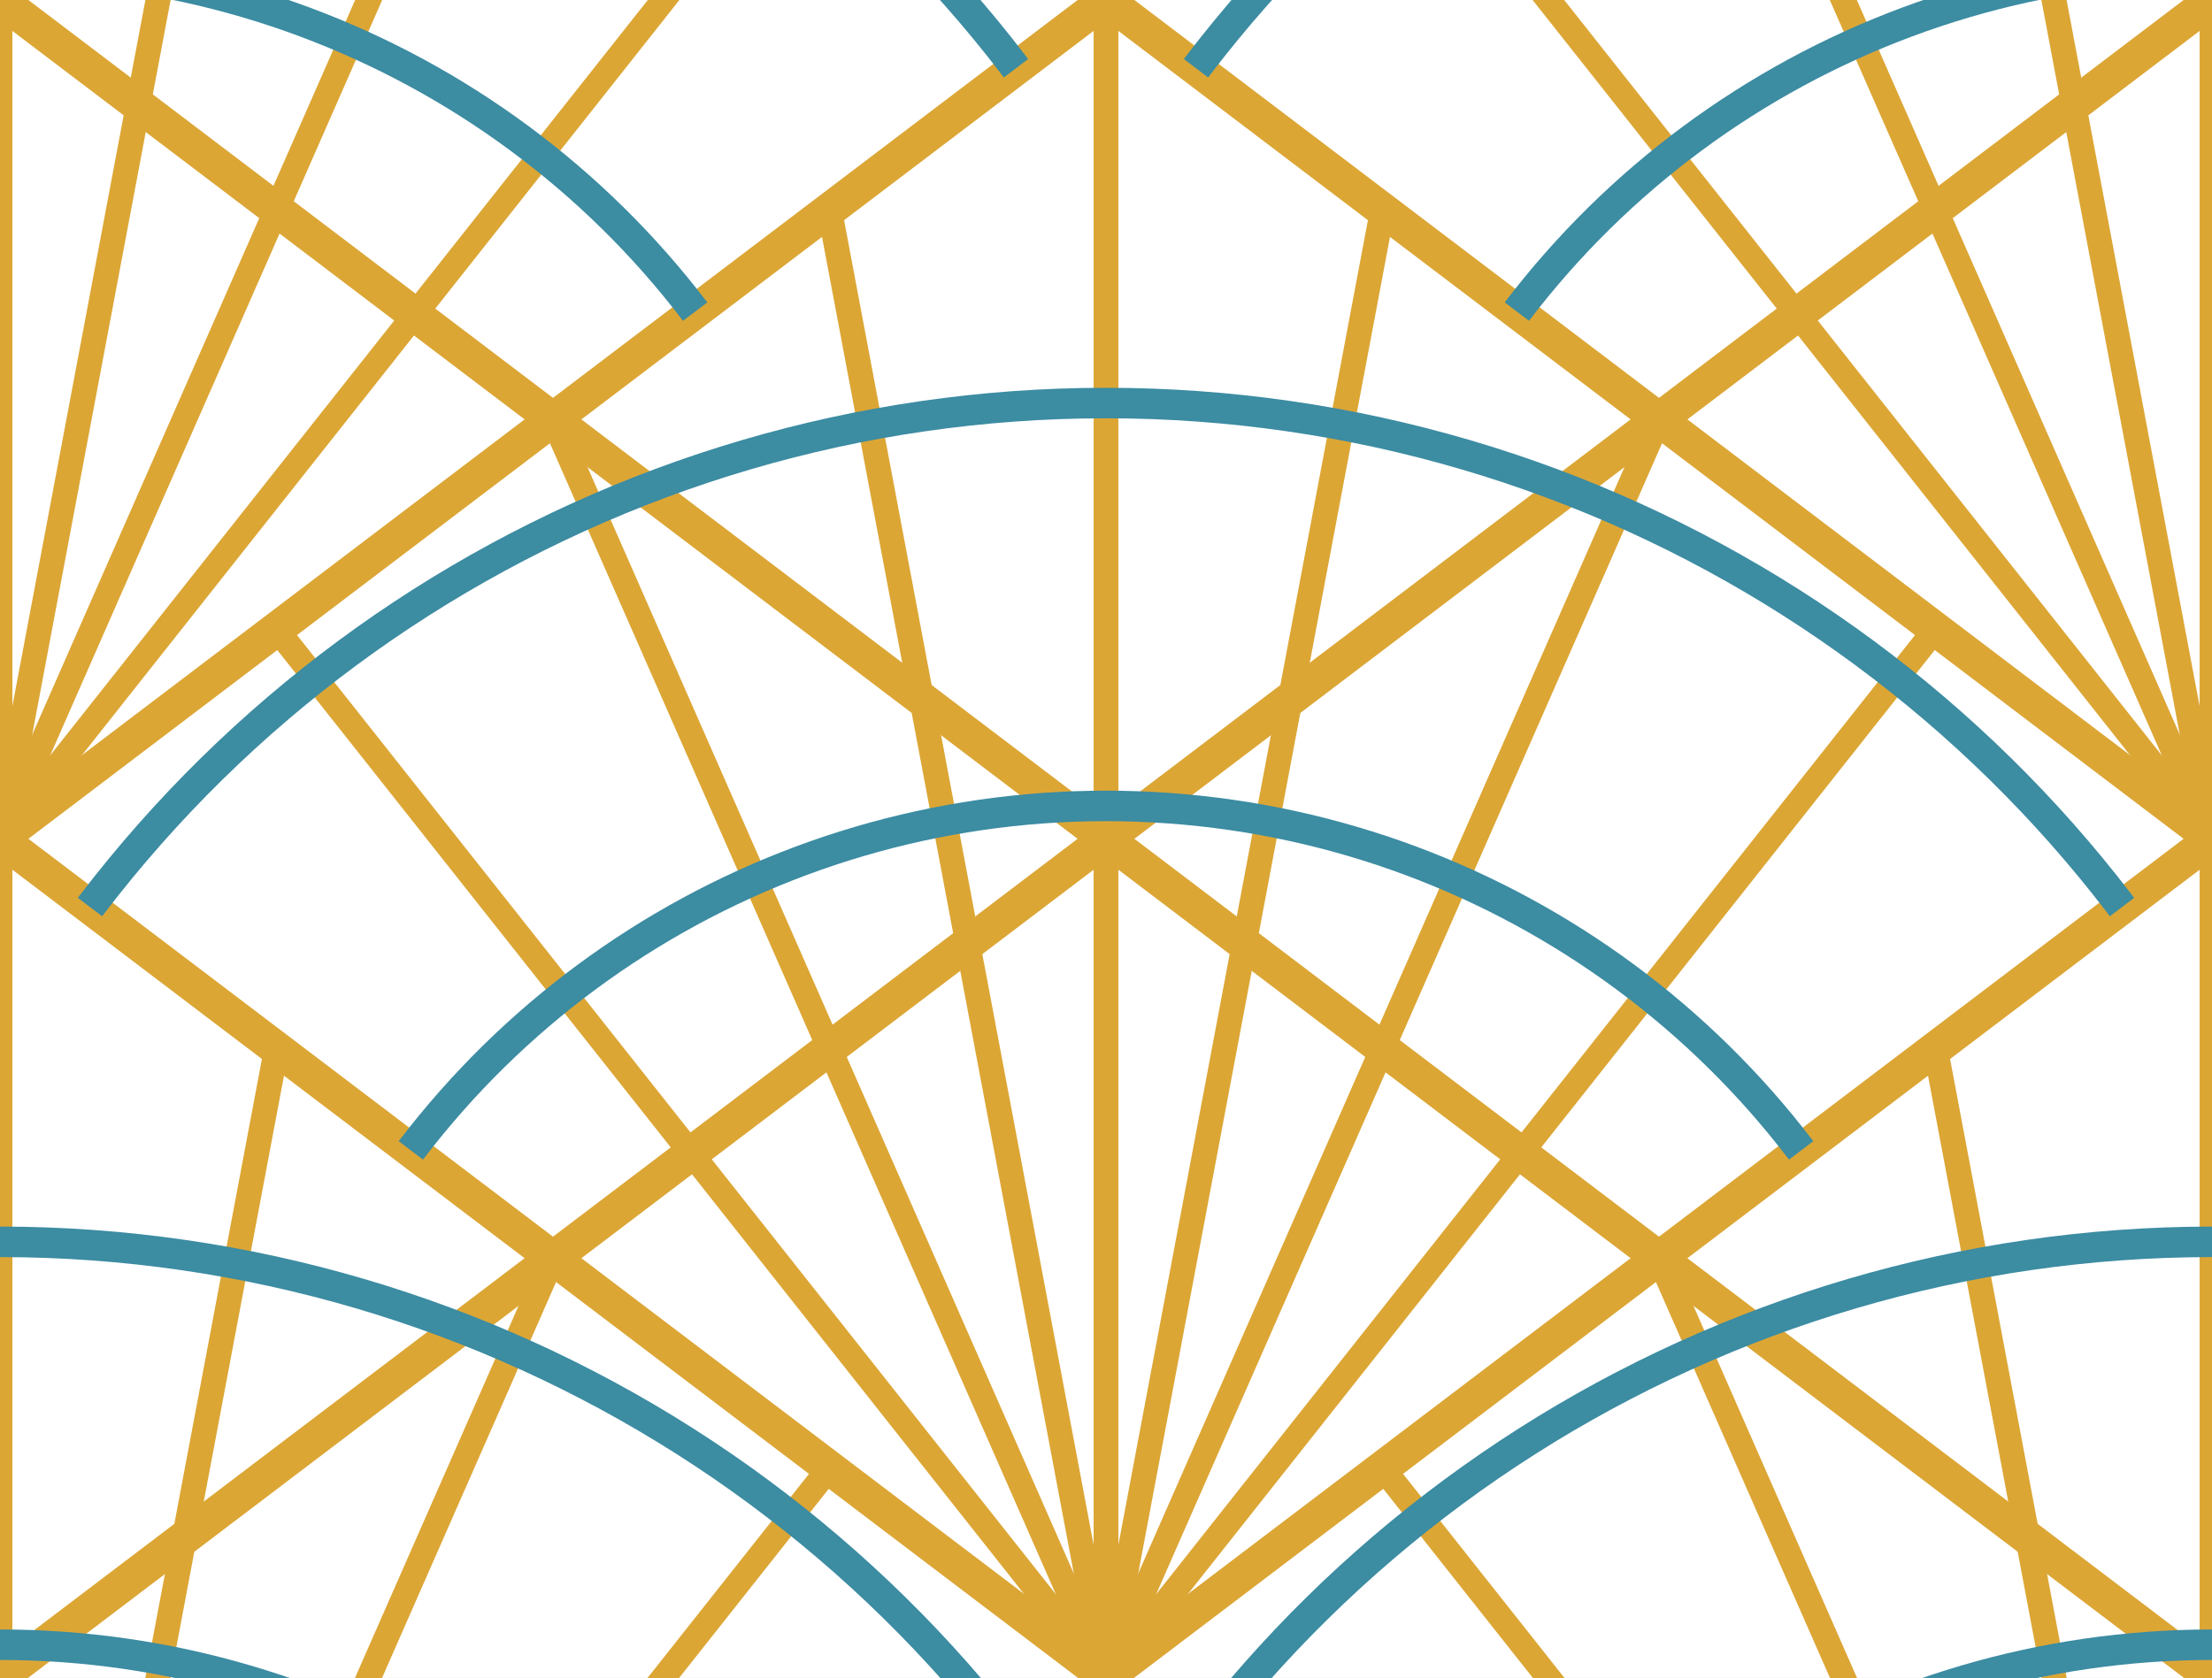
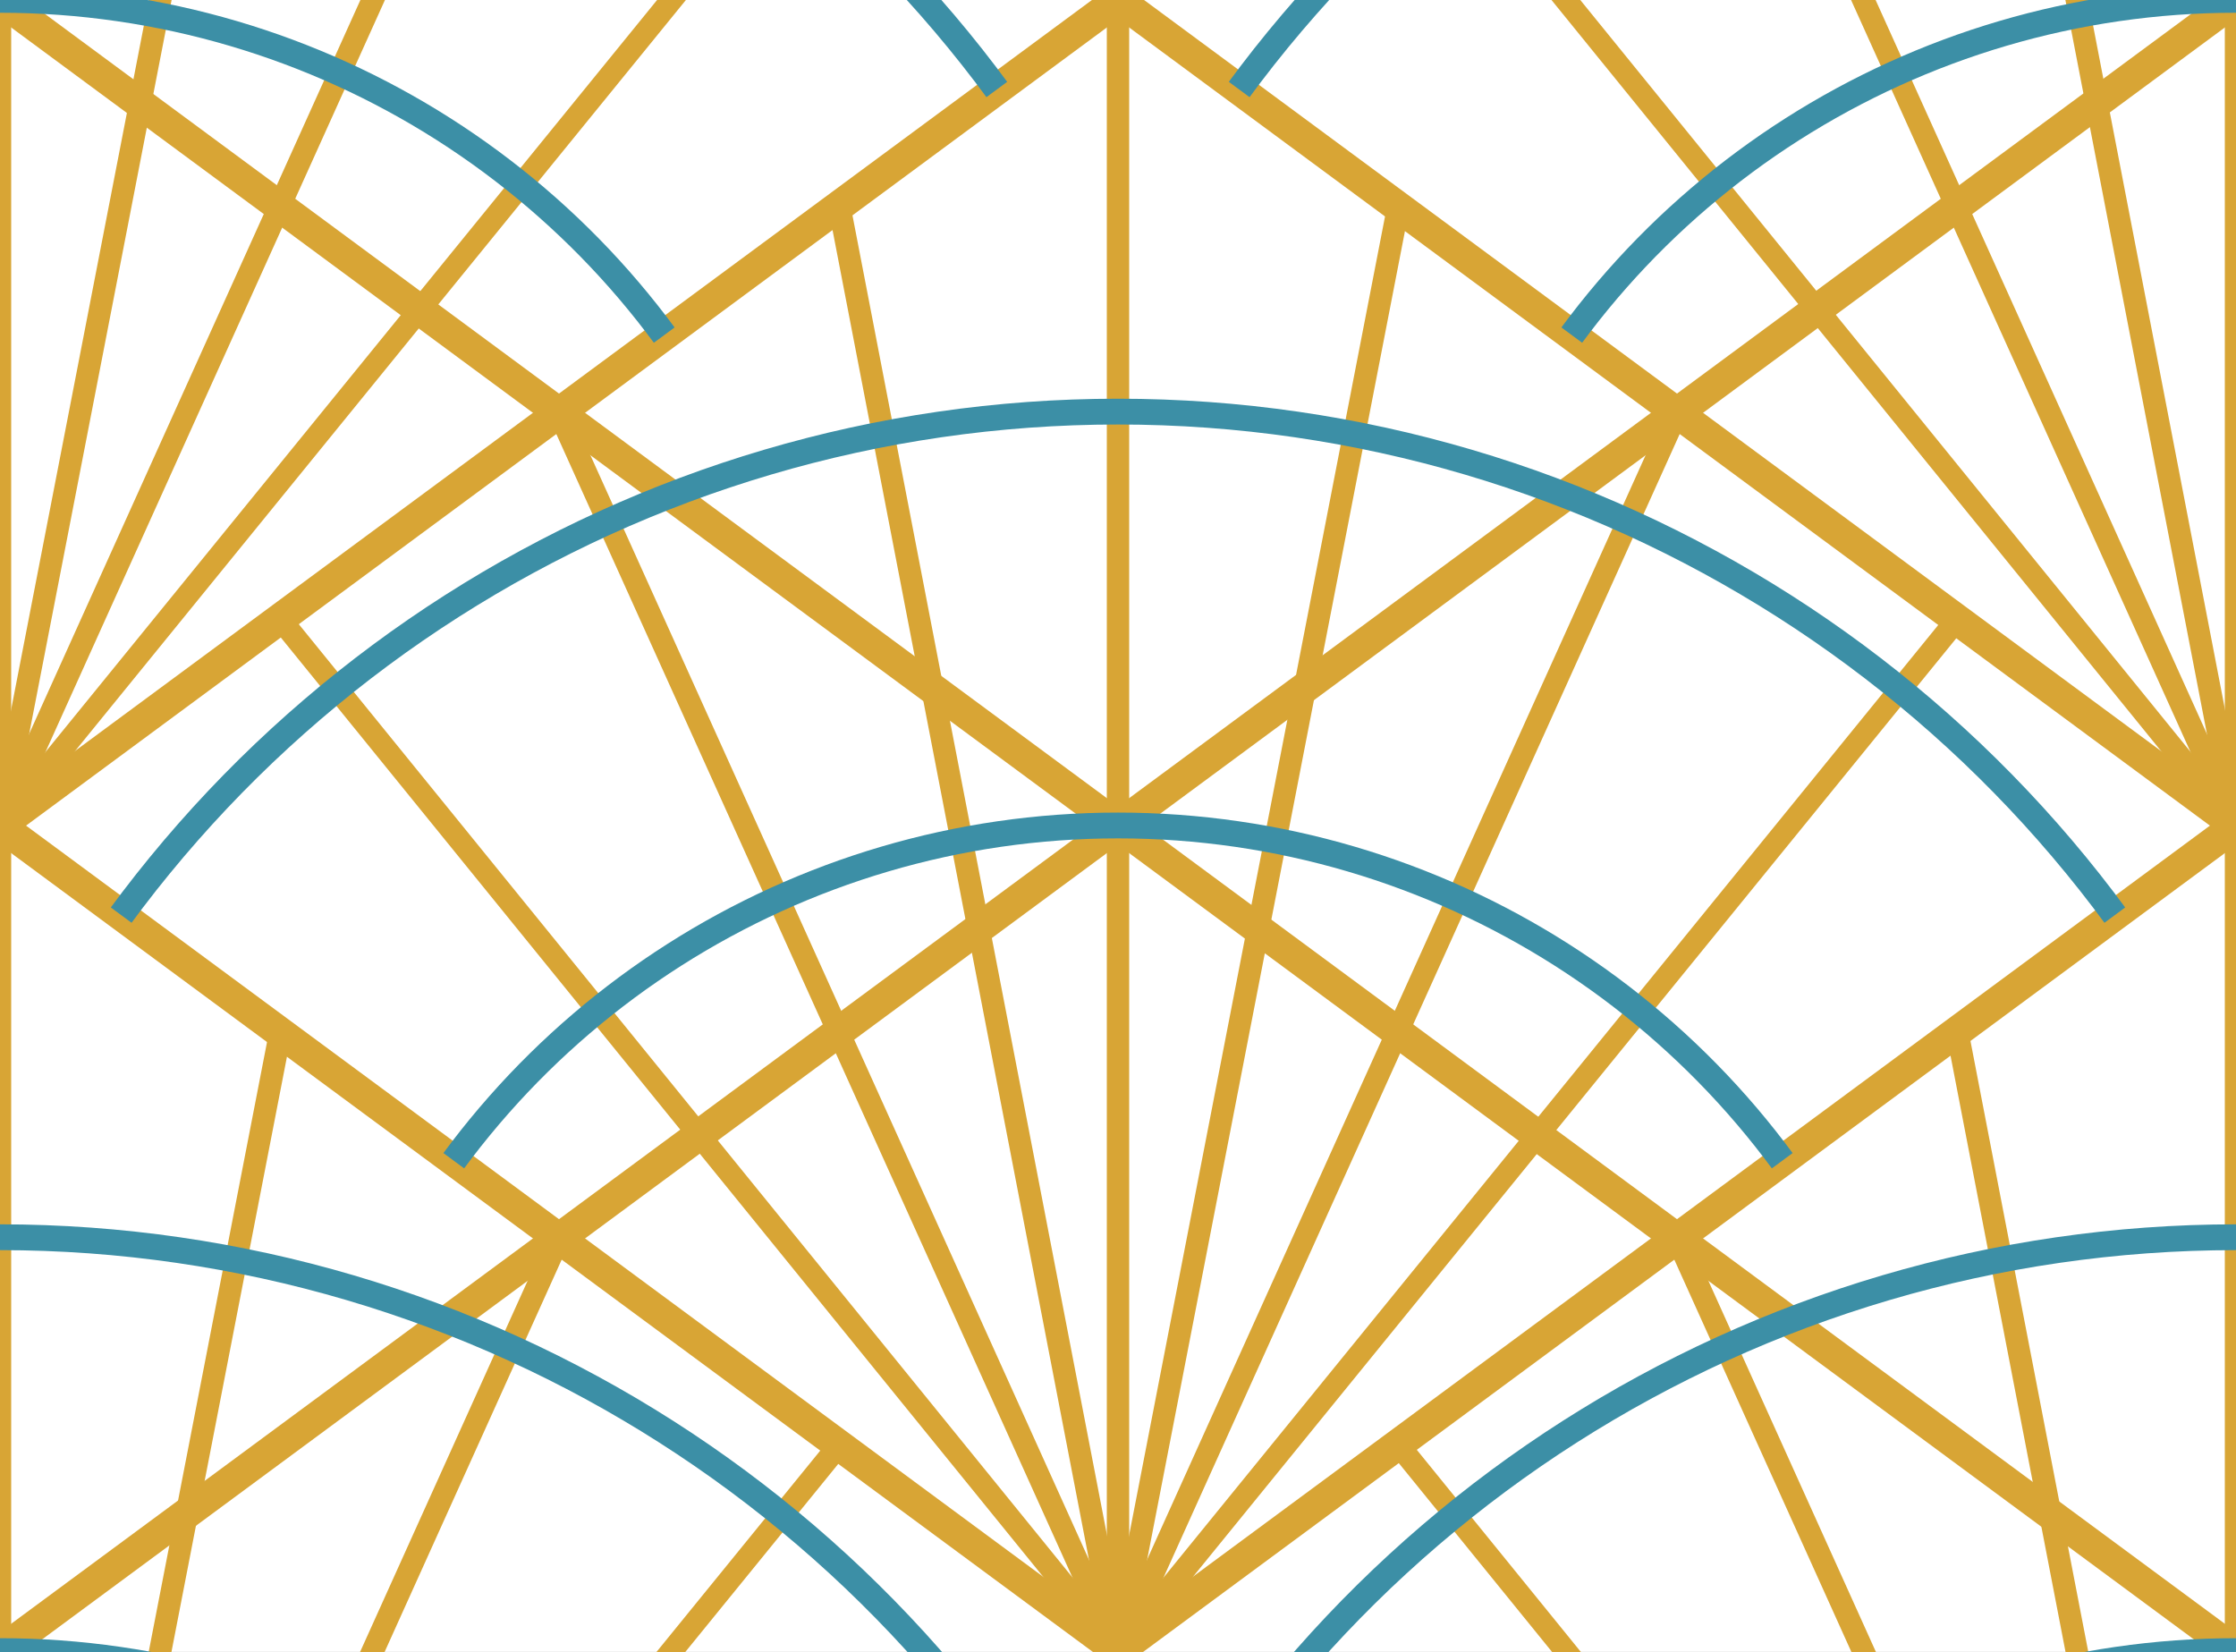
- <svg xmlns="http://www.w3.org/2000/svg" width="116" height="88" viewBox="0 0 116 88">
+ <svg xmlns="http://www.w3.org/2000/svg" width="130" height="96" viewBox="0 0 130 96">
  <defs>
    <clipPath id="clip-center">
-       <polygon points="58,0 116,44 58,88 0,44" />
+       <polygon points="65,0 130,48 65,96 0,48" />
    </clipPath>
    <clipPath id="clip-top">
-       <polygon points="58,-88 116,-44 58,0 0,-44" />
+       <polygon points="65,-96 130,-48 65,0 0,-48" />
    </clipPath>
    <clipPath id="clip-bottom">
-       <polygon points="58,0 116,44 58,88 0,44" />
+       <polygon points="65,0 130,48 65,96 0,48" />
    </clipPath>
    <clipPath id="clip-left">
-       <polygon points="0,-44 58,0 0,44 -58,0" />
+       <polygon points="0,-48 65,0 0,48 -65,0" />
    </clipPath>
    <clipPath id="clip-left-bot">
-       <polygon points="0,44 58,88 0,132 -58,88" />
+       <polygon points="0,48 65,96 0,144 -65,96" />
    </clipPath>
    <clipPath id="clip-right">
-       <polygon points="116,-44 174,0 116,44 58,0" />
+       <polygon points="130,-48 195,0 130,48 65,0" />
    </clipPath>
    <clipPath id="clip-right-bot">
-       <polygon points="116,44 174,88 116,132 58,88" />
+       <polygon points="130,48 195,96 130,144 65,96" />
    </clipPath>
  </defs>
-   <rect width="116" height="88" fill="#FFFFFF" />
-   <g stroke="#DCA635" stroke-width="1.8" fill="none" stroke-linejoin="round" stroke-linecap="round">
-     <polygon points="58,0 116,44 58,88 0,44" />
-     <line x1="0" y1="0" x2="58" y2="44" />
-     <line x1="116" y1="0" x2="58" y2="44" />
-     <line x1="0" y1="88" x2="58" y2="44" />
-     <line x1="116" y1="88" x2="58" y2="44" />
+   <rect width="130" height="96" fill="#FFFFFF" />
+   <g stroke="#D8A535" stroke-width="1.8" fill="none" stroke-linejoin="round" stroke-linecap="round">
+     <polygon points="65,0 130,48 65,96 0,48" />
+     <line x1="0" y1="0" x2="65" y2="48" />
+     <line x1="130" y1="0" x2="65" y2="48" />
+     <line x1="0" y1="96" x2="65" y2="48" />
+     <line x1="130" y1="96" x2="65" y2="48" />
  </g>
  <g clip-path="url(#clip-center)">
-     <line x1="58.0" y1="88.0" x2="14.5" y2="33.0" stroke="#DCA635" stroke-width="1.3" stroke-linecap="round" />
-     <line x1="58.0" y1="88.0" x2="29.0" y2="22.0" stroke="#DCA635" stroke-width="1.3" stroke-linecap="round" />
-     <line x1="58.0" y1="88.0" x2="43.5" y2="11.0" stroke="#DCA635" stroke-width="1.3" stroke-linecap="round" />
-     <line x1="58.0" y1="88.0" x2="58.0" y2="0.0" stroke="#DCA635" stroke-width="1.3" stroke-linecap="round" />
-     <line x1="58.0" y1="88.0" x2="72.5" y2="11.0" stroke="#DCA635" stroke-width="1.3" stroke-linecap="round" />
-     <line x1="58.0" y1="88.0" x2="87.0" y2="22.0" stroke="#DCA635" stroke-width="1.3" stroke-linecap="round" />
-     <line x1="58.0" y1="88.0" x2="101.5" y2="33.0" stroke="#DCA635" stroke-width="1.3" stroke-linecap="round" />
-     <path d="M 16.5 68.7 A 45.8 45.8 0 0 1 99.5 68.7" stroke="#3C8CA2" stroke-width="1.6" fill="none" stroke-linecap="round" />
-     <path d="M -2.6 59.7 A 66.9 66.9 0 0 1 118.6 59.7" stroke="#3C8CA2" stroke-width="1.6" fill="none" stroke-linecap="round" />
+     <line x1="65.0" y1="96.0" x2="16.3" y2="36.0" stroke="#D8A535" stroke-width="1.3" />
+     <line x1="65.0" y1="96.0" x2="32.5" y2="24.0" stroke="#D8A535" stroke-width="1.3" />
+     <line x1="65.0" y1="96.0" x2="48.8" y2="12.0" stroke="#D8A535" stroke-width="1.3" />
+     <line x1="65.0" y1="96.0" x2="81.3" y2="12.0" stroke="#D8A535" stroke-width="1.3" />
+     <line x1="65.0" y1="96.0" x2="97.5" y2="24.0" stroke="#D8A535" stroke-width="1.3" />
+     <line x1="65.0" y1="96.0" x2="113.8" y2="36.0" stroke="#D8A535" stroke-width="1.3" />
+     <line x1="65.0" y1="96.0" x2="65.0" y2="0.0" stroke="#D8A535" stroke-width="1.3" />
+     <path d="M 21.5 75.7 A 48.0 48.0 0 0 1 108.5 75.7" stroke="#3C8FA6" stroke-width="1.5" fill="none" stroke-linecap="round" />
+     <path d="M -0.3 65.6 A 72.0 72.0 0 0 1 130.3 65.6" stroke="#3C8FA6" stroke-width="1.5" fill="none" stroke-linecap="round" />
  </g>
  <g clip-path="url(#clip-top)">
-     <line x1="58.0" y1="0.0" x2="14.5" y2="-55.0" stroke="#DCA635" stroke-width="1.3" stroke-linecap="round" />
-     <line x1="58.0" y1="0.0" x2="29.0" y2="-66.0" stroke="#DCA635" stroke-width="1.3" stroke-linecap="round" />
-     <line x1="58.0" y1="0.0" x2="43.5" y2="-77.0" stroke="#DCA635" stroke-width="1.3" stroke-linecap="round" />
-     <line x1="58.0" y1="0.0" x2="58.0" y2="-88.0" stroke="#DCA635" stroke-width="1.3" stroke-linecap="round" />
-     <line x1="58.0" y1="0.0" x2="72.5" y2="-77.0" stroke="#DCA635" stroke-width="1.3" stroke-linecap="round" />
-     <line x1="58.0" y1="0.0" x2="87.0" y2="-66.0" stroke="#DCA635" stroke-width="1.3" stroke-linecap="round" />
-     <line x1="58.0" y1="0.0" x2="101.5" y2="-55.0" stroke="#DCA635" stroke-width="1.3" stroke-linecap="round" />
-     <path d="M 16.5 -19.3 A 45.8 45.8 0 0 1 99.5 -19.3" stroke="#3C8CA2" stroke-width="1.6" fill="none" stroke-linecap="round" />
-     <path d="M -2.6 -28.3 A 66.9 66.9 0 0 1 118.6 -28.3" stroke="#3C8CA2" stroke-width="1.6" fill="none" stroke-linecap="round" />
+     <line x1="65.0" y1="0.0" x2="16.3" y2="-60.0" stroke="#D8A535" stroke-width="1.3" />
+     <line x1="65.0" y1="0.0" x2="32.5" y2="-72.0" stroke="#D8A535" stroke-width="1.3" />
+     <line x1="65.0" y1="0.0" x2="48.8" y2="-84.0" stroke="#D8A535" stroke-width="1.3" />
+     <line x1="65.0" y1="0.0" x2="81.3" y2="-84.0" stroke="#D8A535" stroke-width="1.3" />
+     <line x1="65.0" y1="0.0" x2="97.5" y2="-72.0" stroke="#D8A535" stroke-width="1.3" />
+     <line x1="65.0" y1="0.0" x2="113.8" y2="-60.0" stroke="#D8A535" stroke-width="1.3" />
+     <line x1="65.0" y1="0.0" x2="65.0" y2="-96.0" stroke="#D8A535" stroke-width="1.3" />
+     <path d="M 21.5 -20.3 A 48.0 48.0 0 0 1 108.5 -20.3" stroke="#3C8FA6" stroke-width="1.5" fill="none" stroke-linecap="round" />
+     <path d="M -0.3 -30.4 A 72.0 72.0 0 0 1 130.3 -30.4" stroke="#3C8FA6" stroke-width="1.5" fill="none" stroke-linecap="round" />
  </g>
  <g clip-path="url(#clip-bottom)">
-     <line x1="58.0" y1="176.0" x2="14.5" y2="121.0" stroke="#DCA635" stroke-width="1.3" stroke-linecap="round" />
-     <line x1="58.0" y1="176.0" x2="29.0" y2="110.0" stroke="#DCA635" stroke-width="1.3" stroke-linecap="round" />
-     <line x1="58.0" y1="176.0" x2="43.5" y2="99.0" stroke="#DCA635" stroke-width="1.3" stroke-linecap="round" />
-     <line x1="58.0" y1="176.0" x2="58.0" y2="88.0" stroke="#DCA635" stroke-width="1.3" stroke-linecap="round" />
-     <line x1="58.0" y1="176.0" x2="72.5" y2="99.0" stroke="#DCA635" stroke-width="1.3" stroke-linecap="round" />
-     <line x1="58.0" y1="176.0" x2="87.0" y2="110.0" stroke="#DCA635" stroke-width="1.3" stroke-linecap="round" />
-     <line x1="58.0" y1="176.0" x2="101.5" y2="121.0" stroke="#DCA635" stroke-width="1.3" stroke-linecap="round" />
-     <path d="M 16.5 156.7 A 45.8 45.8 0 0 1 99.5 156.7" stroke="#3C8CA2" stroke-width="1.6" fill="none" stroke-linecap="round" />
-     <path d="M -2.6 147.7 A 66.9 66.9 0 0 1 118.6 147.7" stroke="#3C8CA2" stroke-width="1.6" fill="none" stroke-linecap="round" />
+     <line x1="65.0" y1="192.0" x2="16.3" y2="132.0" stroke="#D8A535" stroke-width="1.3" />
+     <line x1="65.0" y1="192.0" x2="32.5" y2="120.0" stroke="#D8A535" stroke-width="1.3" />
+     <line x1="65.0" y1="192.0" x2="48.8" y2="108.0" stroke="#D8A535" stroke-width="1.3" />
+     <line x1="65.0" y1="192.0" x2="81.3" y2="108.0" stroke="#D8A535" stroke-width="1.3" />
+     <line x1="65.0" y1="192.0" x2="97.5" y2="120.0" stroke="#D8A535" stroke-width="1.3" />
+     <line x1="65.0" y1="192.0" x2="113.8" y2="132.0" stroke="#D8A535" stroke-width="1.3" />
+     <line x1="65.0" y1="192.0" x2="65.0" y2="96.0" stroke="#D8A535" stroke-width="1.3" />
+     <path d="M 21.5 171.7 A 48.0 48.0 0 0 1 108.5 171.7" stroke="#3C8FA6" stroke-width="1.5" fill="none" stroke-linecap="round" />
+     <path d="M -0.3 161.6 A 72.0 72.0 0 0 1 130.3 161.6" stroke="#3C8FA6" stroke-width="1.5" fill="none" stroke-linecap="round" />
  </g>
  <g clip-path="url(#clip-left)">
-     <line x1="0.0" y1="44.0" x2="-43.5" y2="-11.0" stroke="#DCA635" stroke-width="1.3" stroke-linecap="round" />
-     <line x1="0.0" y1="44.0" x2="-29.0" y2="-22.0" stroke="#DCA635" stroke-width="1.3" stroke-linecap="round" />
-     <line x1="0.0" y1="44.0" x2="-14.5" y2="-33.0" stroke="#DCA635" stroke-width="1.3" stroke-linecap="round" />
-     <line x1="0.0" y1="44.0" x2="0.0" y2="-44.0" stroke="#DCA635" stroke-width="1.3" stroke-linecap="round" />
-     <line x1="0.0" y1="44.0" x2="14.5" y2="-33.0" stroke="#DCA635" stroke-width="1.3" stroke-linecap="round" />
-     <line x1="0.0" y1="44.0" x2="29.0" y2="-22.0" stroke="#DCA635" stroke-width="1.3" stroke-linecap="round" />
-     <line x1="0.0" y1="44.0" x2="43.5" y2="-11.0" stroke="#DCA635" stroke-width="1.3" stroke-linecap="round" />
-     <path d="M -41.5 24.7 A 45.8 45.8 0 0 1 41.5 24.7" stroke="#3C8CA2" stroke-width="1.6" fill="none" stroke-linecap="round" />
-     <path d="M -60.6 15.7 A 66.9 66.9 0 0 1 60.6 15.7" stroke="#3C8CA2" stroke-width="1.6" fill="none" stroke-linecap="round" />
+     <line x1="0.0" y1="48.0" x2="-48.8" y2="-12.0" stroke="#D8A535" stroke-width="1.3" />
+     <line x1="0.0" y1="48.0" x2="-32.5" y2="-24.0" stroke="#D8A535" stroke-width="1.3" />
+     <line x1="0.0" y1="48.0" x2="-16.3" y2="-36.0" stroke="#D8A535" stroke-width="1.3" />
+     <line x1="0.0" y1="48.0" x2="16.3" y2="-36.0" stroke="#D8A535" stroke-width="1.3" />
+     <line x1="0.0" y1="48.0" x2="32.5" y2="-24.0" stroke="#D8A535" stroke-width="1.3" />
+     <line x1="0.0" y1="48.0" x2="48.8" y2="-12.0" stroke="#D8A535" stroke-width="1.3" />
+     <line x1="0.0" y1="48.0" x2="0.0" y2="-48.0" stroke="#D8A535" stroke-width="1.3" />
+     <path d="M -43.5 27.7 A 48.0 48.0 0 0 1 43.5 27.7" stroke="#3C8FA6" stroke-width="1.5" fill="none" stroke-linecap="round" />
+     <path d="M -65.3 17.6 A 72.0 72.0 0 0 1 65.3 17.6" stroke="#3C8FA6" stroke-width="1.5" fill="none" stroke-linecap="round" />
  </g>
  <g clip-path="url(#clip-left-bot)">
-     <line x1="0.0" y1="132.0" x2="-43.5" y2="77.0" stroke="#DCA635" stroke-width="1.3" stroke-linecap="round" />
-     <line x1="0.0" y1="132.0" x2="-29.0" y2="66.0" stroke="#DCA635" stroke-width="1.3" stroke-linecap="round" />
-     <line x1="0.0" y1="132.0" x2="-14.5" y2="55.0" stroke="#DCA635" stroke-width="1.3" stroke-linecap="round" />
-     <line x1="0.0" y1="132.0" x2="0.0" y2="44.0" stroke="#DCA635" stroke-width="1.3" stroke-linecap="round" />
-     <line x1="0.0" y1="132.0" x2="14.5" y2="55.0" stroke="#DCA635" stroke-width="1.3" stroke-linecap="round" />
-     <line x1="0.0" y1="132.0" x2="29.0" y2="66.0" stroke="#DCA635" stroke-width="1.3" stroke-linecap="round" />
-     <line x1="0.0" y1="132.0" x2="43.5" y2="77.0" stroke="#DCA635" stroke-width="1.3" stroke-linecap="round" />
-     <path d="M -41.5 112.7 A 45.8 45.8 0 0 1 41.5 112.7" stroke="#3C8CA2" stroke-width="1.6" fill="none" stroke-linecap="round" />
-     <path d="M -60.6 103.7 A 66.9 66.9 0 0 1 60.6 103.7" stroke="#3C8CA2" stroke-width="1.6" fill="none" stroke-linecap="round" />
+     <line x1="0.0" y1="144.0" x2="-48.8" y2="84.0" stroke="#D8A535" stroke-width="1.3" />
+     <line x1="0.0" y1="144.0" x2="-32.5" y2="72.0" stroke="#D8A535" stroke-width="1.3" />
+     <line x1="0.0" y1="144.0" x2="-16.3" y2="60.0" stroke="#D8A535" stroke-width="1.3" />
+     <line x1="0.0" y1="144.0" x2="16.3" y2="60.0" stroke="#D8A535" stroke-width="1.3" />
+     <line x1="0.0" y1="144.0" x2="32.5" y2="72.0" stroke="#D8A535" stroke-width="1.3" />
+     <line x1="0.0" y1="144.0" x2="48.8" y2="84.0" stroke="#D8A535" stroke-width="1.3" />
+     <line x1="0.0" y1="144.0" x2="0.0" y2="48.0" stroke="#D8A535" stroke-width="1.3" />
+     <path d="M -43.5 123.7 A 48.0 48.0 0 0 1 43.5 123.7" stroke="#3C8FA6" stroke-width="1.5" fill="none" stroke-linecap="round" />
+     <path d="M -65.3 113.6 A 72.0 72.0 0 0 1 65.3 113.6" stroke="#3C8FA6" stroke-width="1.5" fill="none" stroke-linecap="round" />
  </g>
  <g clip-path="url(#clip-right)">
-     <line x1="116.0" y1="44.0" x2="72.5" y2="-11.0" stroke="#DCA635" stroke-width="1.3" stroke-linecap="round" />
-     <line x1="116.0" y1="44.0" x2="87.0" y2="-22.0" stroke="#DCA635" stroke-width="1.3" stroke-linecap="round" />
-     <line x1="116.0" y1="44.0" x2="101.5" y2="-33.0" stroke="#DCA635" stroke-width="1.3" stroke-linecap="round" />
-     <line x1="116.0" y1="44.0" x2="116.0" y2="-44.0" stroke="#DCA635" stroke-width="1.3" stroke-linecap="round" />
-     <line x1="116.0" y1="44.0" x2="130.5" y2="-33.0" stroke="#DCA635" stroke-width="1.3" stroke-linecap="round" />
-     <line x1="116.0" y1="44.0" x2="145.0" y2="-22.0" stroke="#DCA635" stroke-width="1.3" stroke-linecap="round" />
-     <line x1="116.0" y1="44.0" x2="159.5" y2="-11.0" stroke="#DCA635" stroke-width="1.3" stroke-linecap="round" />
-     <path d="M 74.5 24.7 A 45.8 45.8 0 0 1 157.5 24.7" stroke="#3C8CA2" stroke-width="1.6" fill="none" stroke-linecap="round" />
-     <path d="M 55.4 15.7 A 66.9 66.9 0 0 1 176.6 15.7" stroke="#3C8CA2" stroke-width="1.6" fill="none" stroke-linecap="round" />
+     <line x1="130.0" y1="48.0" x2="81.3" y2="-12.0" stroke="#D8A535" stroke-width="1.3" />
+     <line x1="130.0" y1="48.0" x2="97.5" y2="-24.0" stroke="#D8A535" stroke-width="1.3" />
+     <line x1="130.0" y1="48.0" x2="113.8" y2="-36.0" stroke="#D8A535" stroke-width="1.3" />
+     <line x1="130.0" y1="48.0" x2="146.3" y2="-36.0" stroke="#D8A535" stroke-width="1.3" />
+     <line x1="130.0" y1="48.0" x2="162.5" y2="-24.0" stroke="#D8A535" stroke-width="1.3" />
+     <line x1="130.0" y1="48.0" x2="178.8" y2="-12.0" stroke="#D8A535" stroke-width="1.3" />
+     <line x1="130.0" y1="48.0" x2="130.0" y2="-48.0" stroke="#D8A535" stroke-width="1.3" />
+     <path d="M 86.5 27.7 A 48.0 48.0 0 0 1 173.5 27.7" stroke="#3C8FA6" stroke-width="1.5" fill="none" stroke-linecap="round" />
+     <path d="M 64.7 17.6 A 72.0 72.0 0 0 1 195.3 17.6" stroke="#3C8FA6" stroke-width="1.5" fill="none" stroke-linecap="round" />
  </g>
  <g clip-path="url(#clip-right-bot)">
-     <line x1="116.0" y1="132.0" x2="72.5" y2="77.0" stroke="#DCA635" stroke-width="1.3" stroke-linecap="round" />
-     <line x1="116.0" y1="132.0" x2="87.0" y2="66.0" stroke="#DCA635" stroke-width="1.3" stroke-linecap="round" />
-     <line x1="116.0" y1="132.0" x2="101.5" y2="55.0" stroke="#DCA635" stroke-width="1.3" stroke-linecap="round" />
-     <line x1="116.0" y1="132.0" x2="116.0" y2="44.0" stroke="#DCA635" stroke-width="1.3" stroke-linecap="round" />
-     <line x1="116.0" y1="132.0" x2="130.5" y2="55.0" stroke="#DCA635" stroke-width="1.3" stroke-linecap="round" />
-     <line x1="116.0" y1="132.0" x2="145.0" y2="66.0" stroke="#DCA635" stroke-width="1.3" stroke-linecap="round" />
-     <line x1="116.0" y1="132.0" x2="159.5" y2="77.0" stroke="#DCA635" stroke-width="1.3" stroke-linecap="round" />
-     <path d="M 74.5 112.7 A 45.8 45.8 0 0 1 157.5 112.7" stroke="#3C8CA2" stroke-width="1.6" fill="none" stroke-linecap="round" />
-     <path d="M 55.4 103.7 A 66.9 66.9 0 0 1 176.6 103.7" stroke="#3C8CA2" stroke-width="1.6" fill="none" stroke-linecap="round" />
+     <line x1="130.0" y1="144.0" x2="81.3" y2="84.0" stroke="#D8A535" stroke-width="1.3" />
+     <line x1="130.0" y1="144.0" x2="97.5" y2="72.0" stroke="#D8A535" stroke-width="1.3" />
+     <line x1="130.0" y1="144.0" x2="113.8" y2="60.0" stroke="#D8A535" stroke-width="1.3" />
+     <line x1="130.0" y1="144.0" x2="146.3" y2="60.0" stroke="#D8A535" stroke-width="1.3" />
+     <line x1="130.0" y1="144.0" x2="162.5" y2="72.0" stroke="#D8A535" stroke-width="1.3" />
+     <line x1="130.0" y1="144.0" x2="178.8" y2="84.0" stroke="#D8A535" stroke-width="1.3" />
+     <line x1="130.0" y1="144.0" x2="130.0" y2="48.0" stroke="#D8A535" stroke-width="1.3" />
+     <path d="M 86.5 123.7 A 48.0 48.0 0 0 1 173.5 123.7" stroke="#3C8FA6" stroke-width="1.5" fill="none" stroke-linecap="round" />
+     <path d="M 64.7 113.6 A 72.0 72.0 0 0 1 195.3 113.6" stroke="#3C8FA6" stroke-width="1.5" fill="none" stroke-linecap="round" />
  </g>
</svg>
